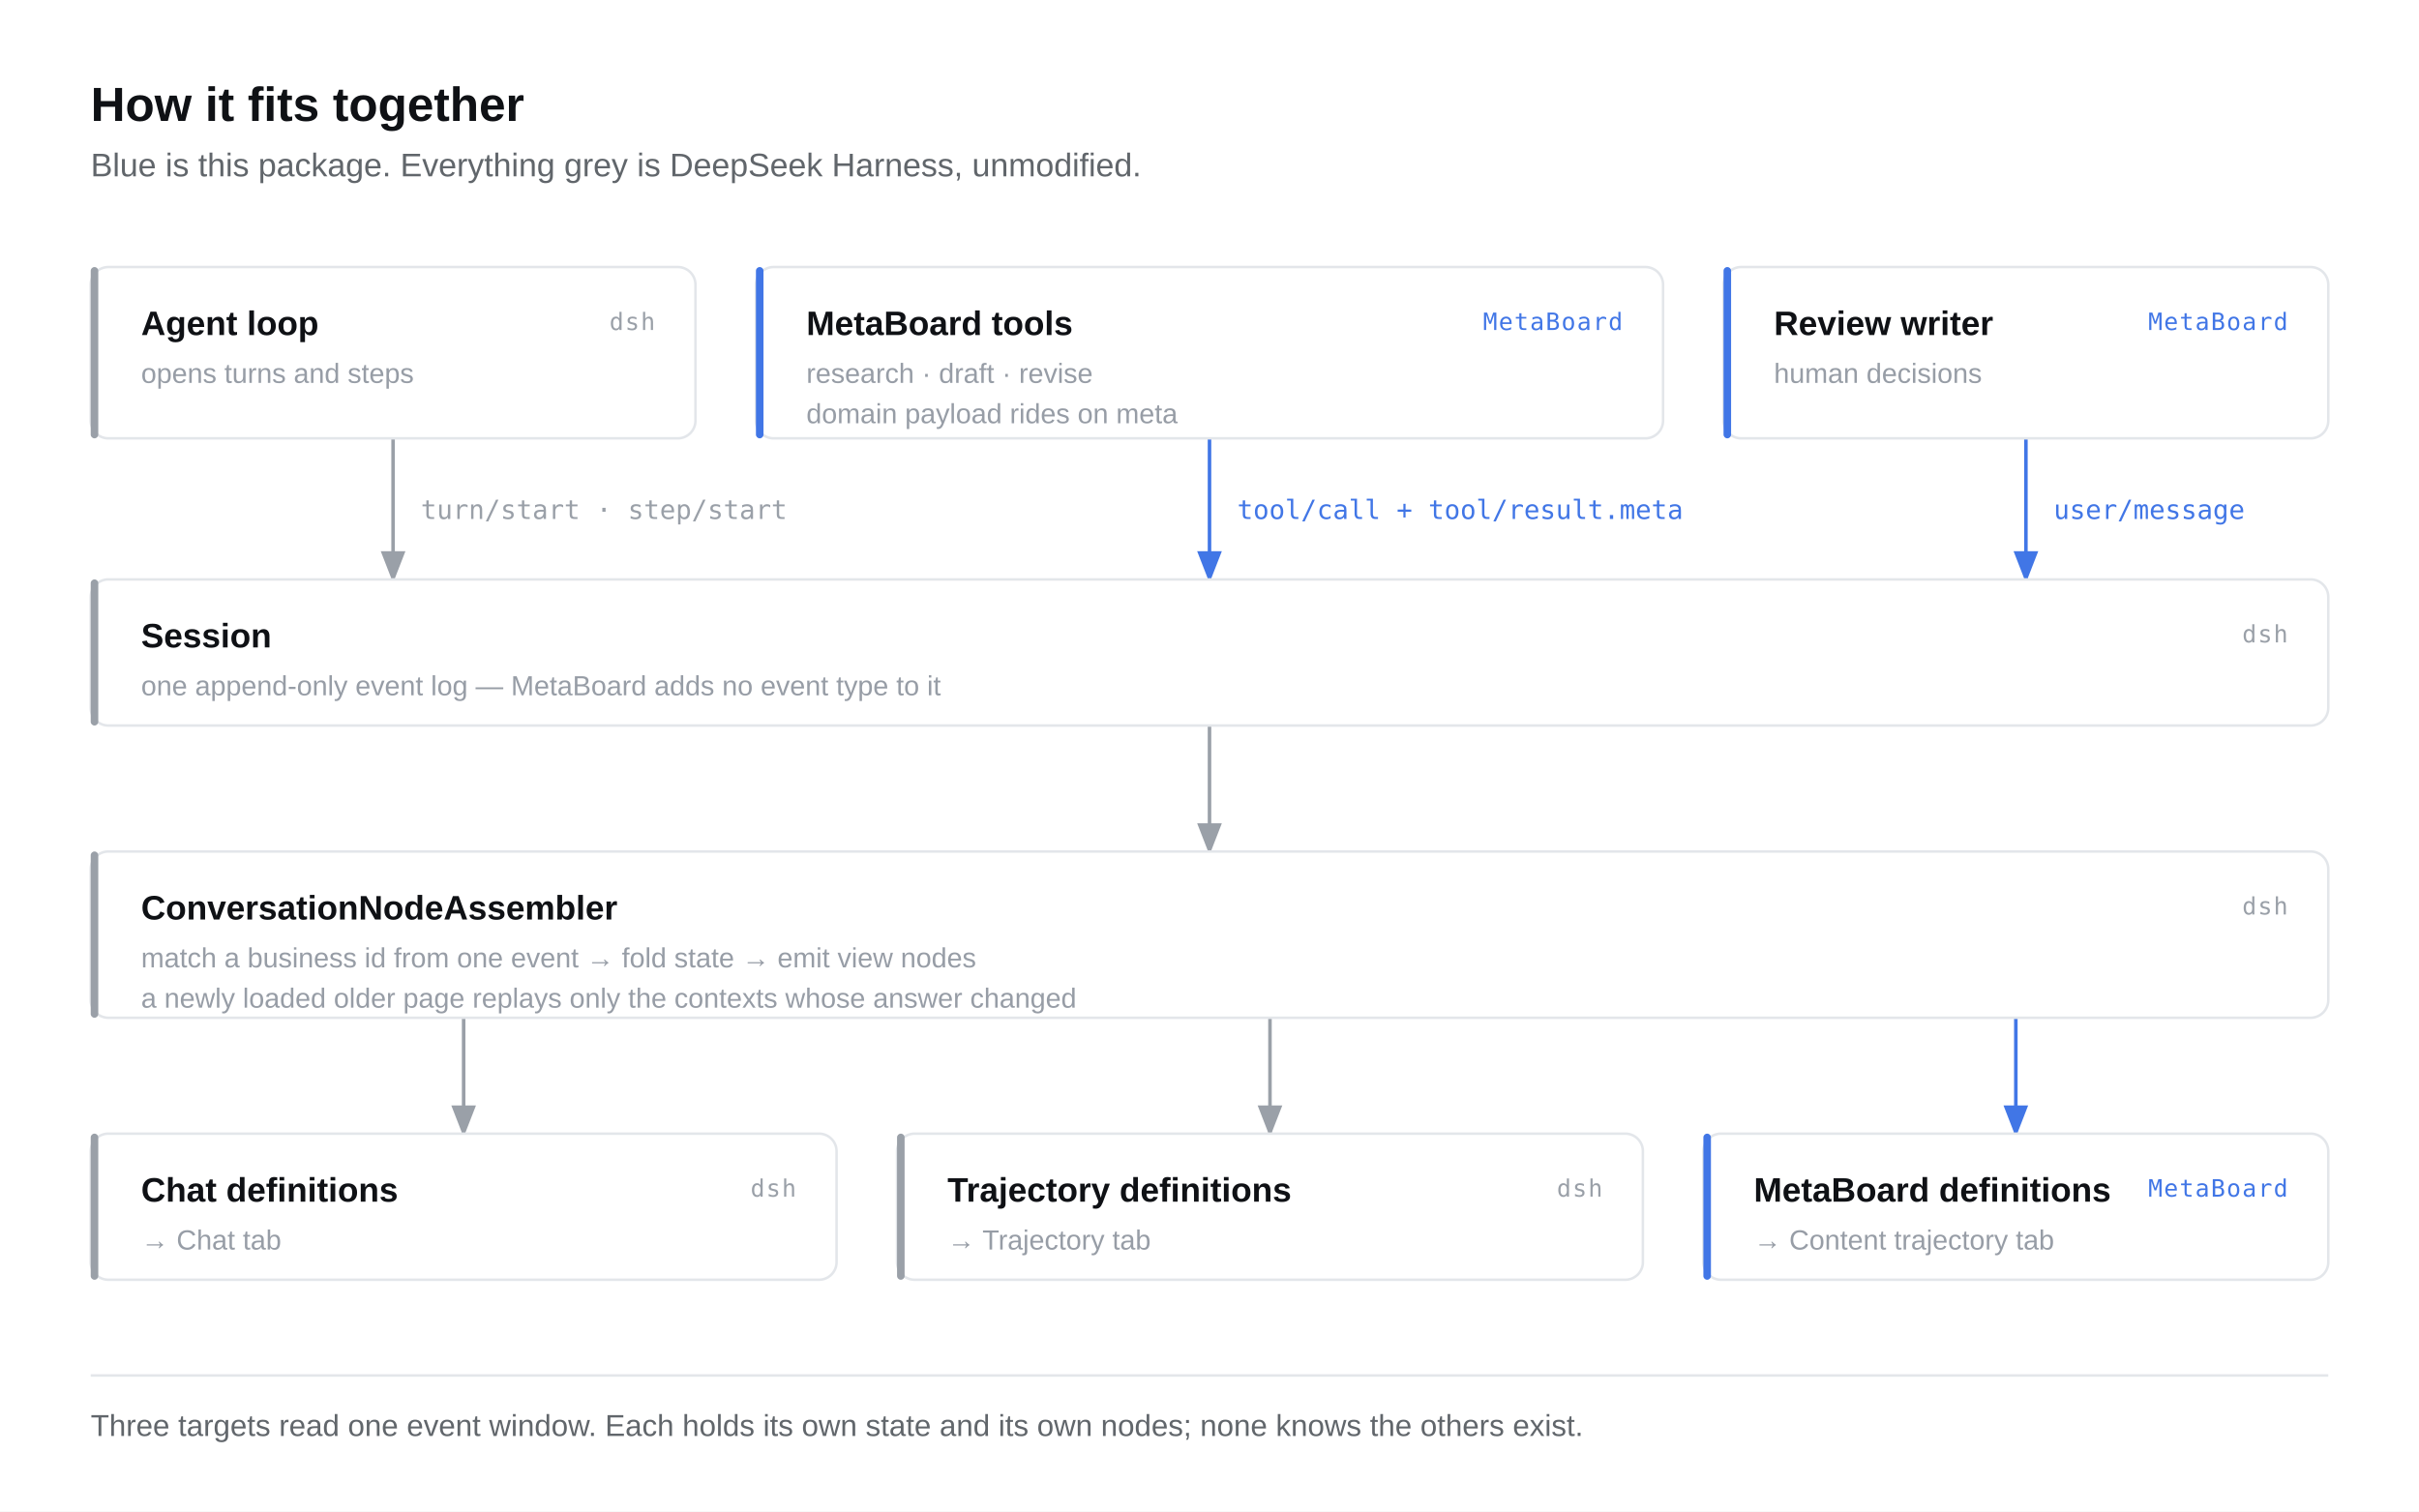
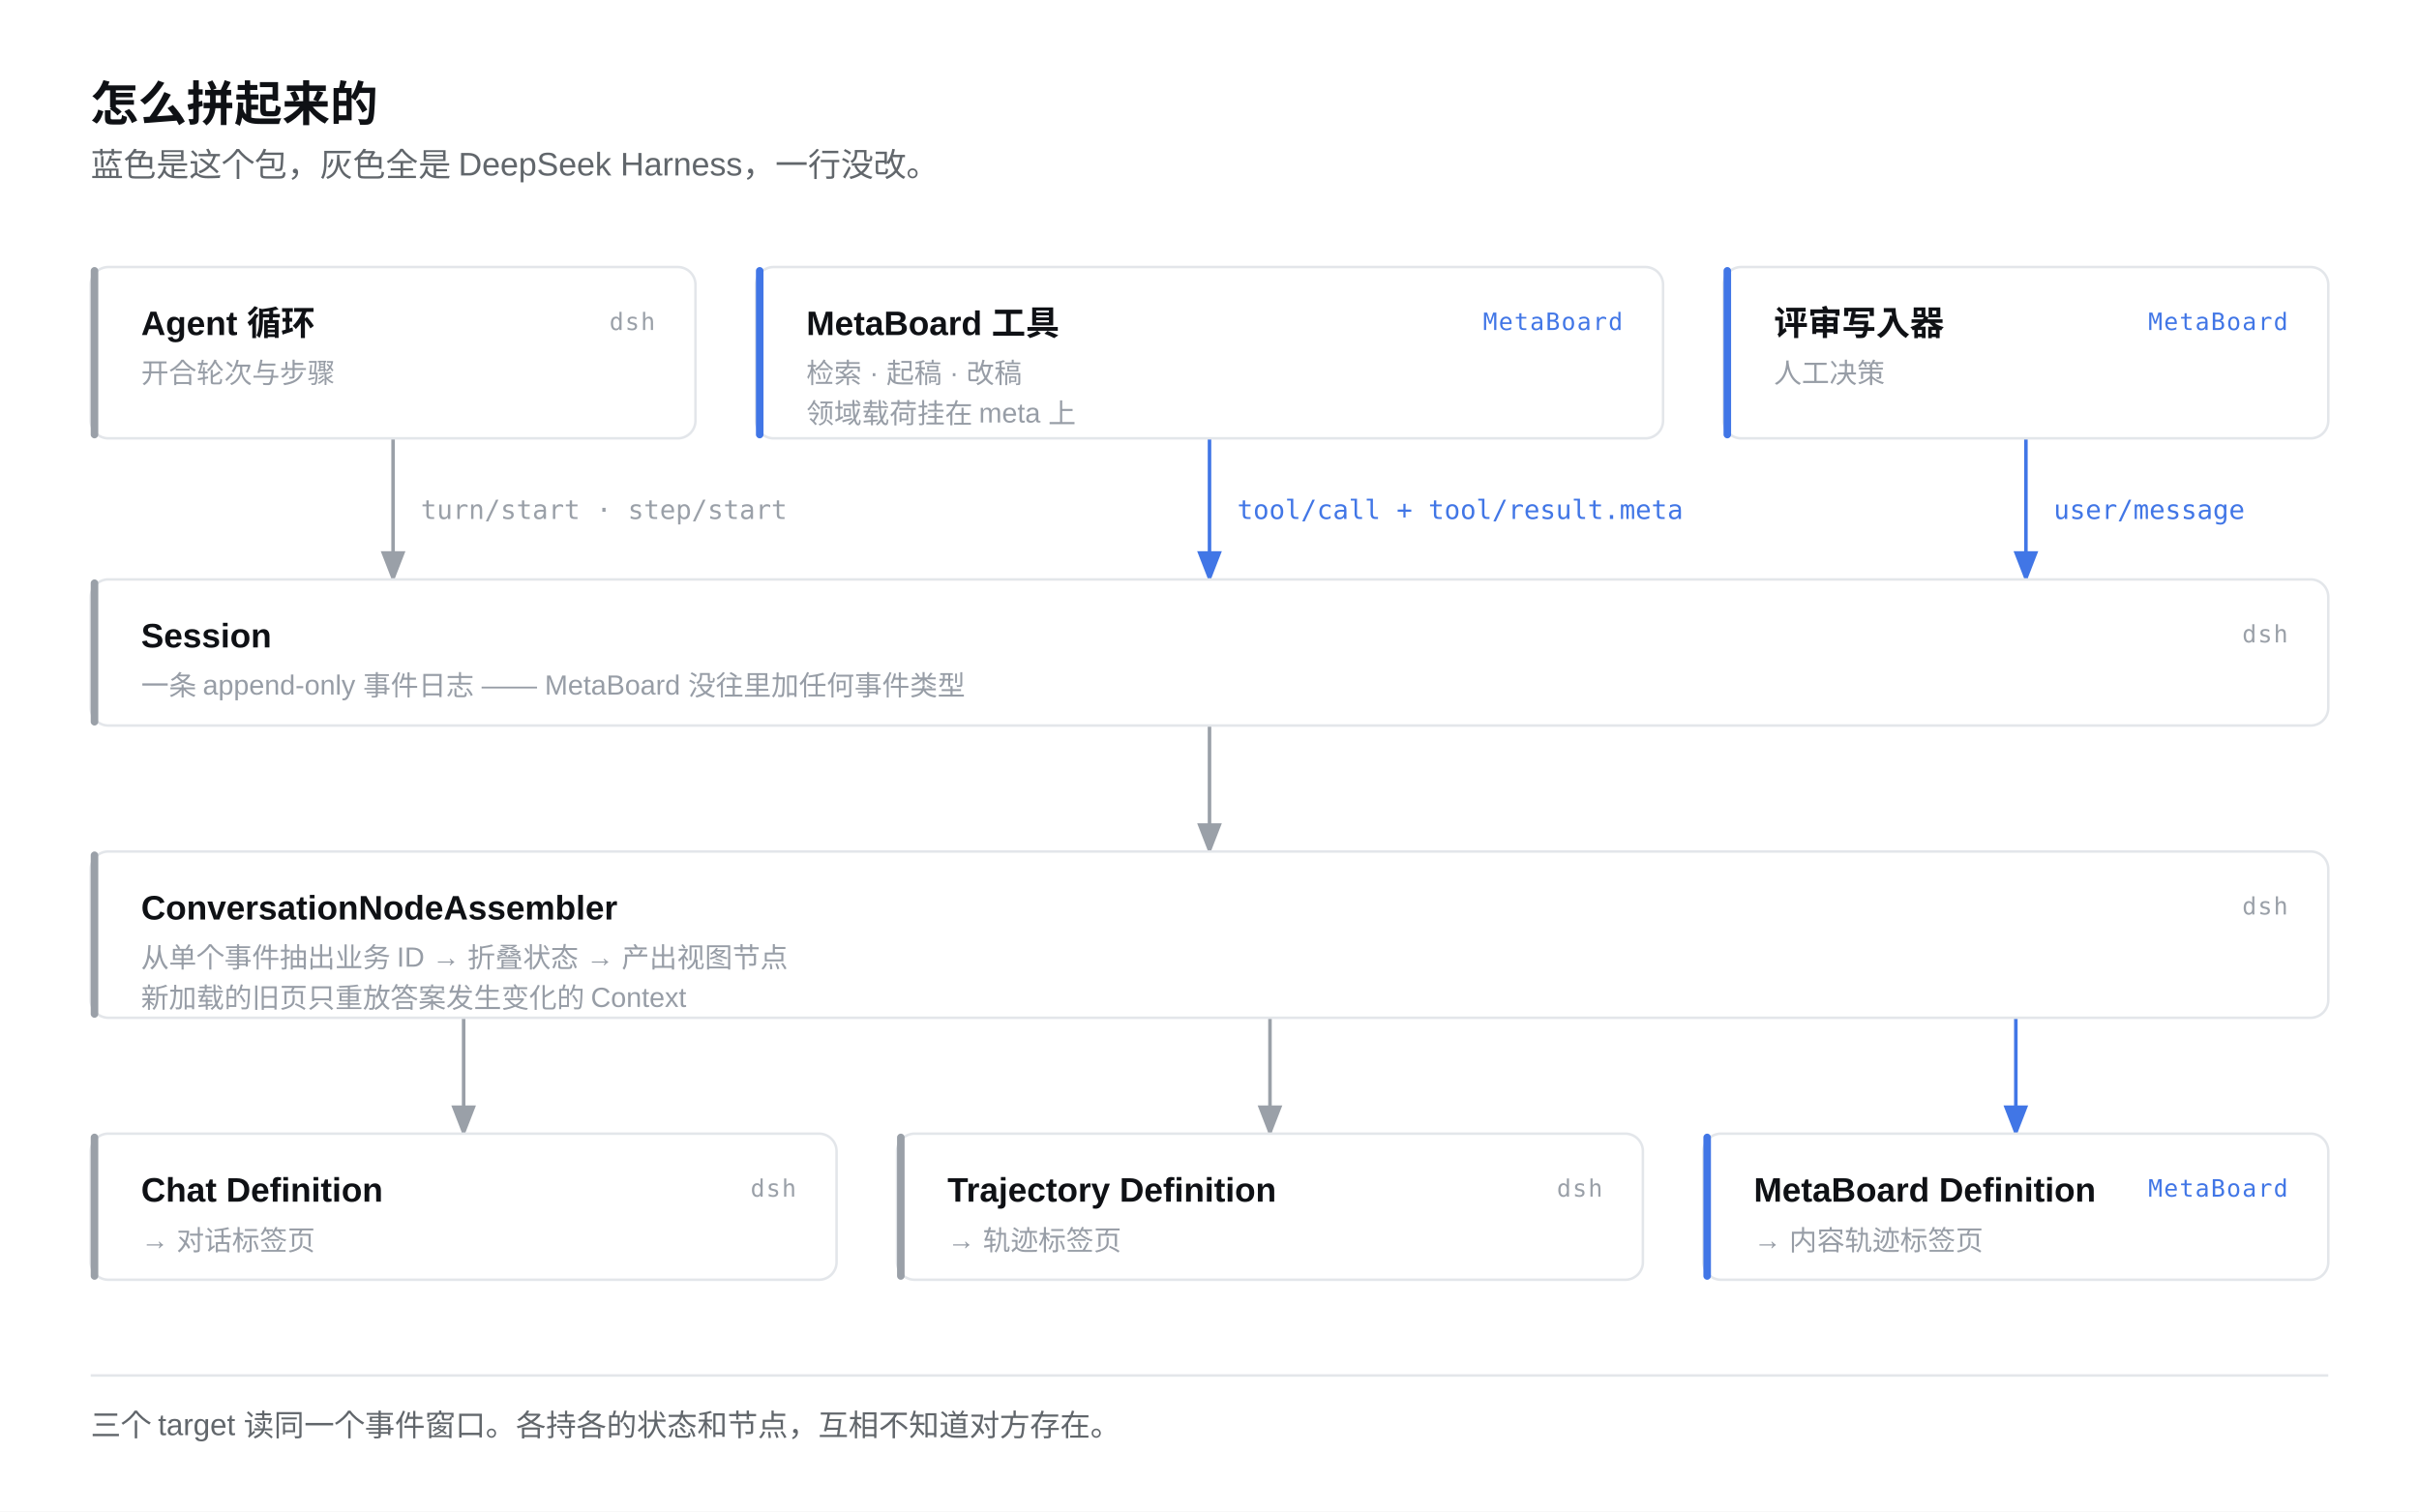
- <svg xmlns="http://www.w3.org/2000/svg" viewBox="0 0 960 600" width="960" height="600" role="img" aria-label="Architecture: MetaBoard tools and a review writer emit core session events; the shared conversation assembler feeds Chat, Trajectory and MetaBoard definitions, each rendering its own tab">
+ <svg xmlns="http://www.w3.org/2000/svg" viewBox="0 0 960 600" width="960" height="600" role="img" aria-label="架构：MetaBoard 的工具和评审写入器产生核心会话事件，共享的会话装配器供给 Chat、Trajectory、MetaBoard 三套 Definition，各自渲染自己的标签页">
  <defs>
    <marker id="ar-blue" markerWidth="9" markerHeight="7" refX="8" refY="3.5" orient="auto">
      <polygon points="0 0, 9 3.5, 0 7" fill="#4176E6" />
    </marker>
    <marker id="ar-grey" markerWidth="9" markerHeight="7" refX="8" refY="3.5" orient="auto">
      <polygon points="0 0, 9 3.5, 0 7" fill="#9AA0A8" />
    </marker>
  </defs>
  <style>text{font-family:-apple-system, BlinkMacSystemFont, 'Segoe UI', 'Helvetica Neue', 'PingFang SC', 'Microsoft YaHei', Arial, sans-serif} .m{font-family:'SF Mono', 'JetBrains Mono', 'Fira Code', Menlo, Consolas, 'PingFang SC', monospace}</style>
  <rect width="960" height="600" fill="#ffffff" />
-   <text x="36" y="48" font-size="19" font-weight="600" fill="#0F1115">How it fits together</text>
-   <text x="36" y="70" font-size="13" fill="#61666B">Blue is this package. Everything grey is DeepSeek Harness, unmodified.</text>
+   <text x="36" y="48" font-size="19" font-weight="600" fill="#0F1115">怎么拼起来的</text>
+   <text x="36" y="70" font-size="13" fill="#61666B">蓝色是这个包，灰色全是 DeepSeek Harness，一行没改。</text>
  <path d="M 156,174 V 230" fill="none" stroke="#9AA0A8" stroke-width="1.4" marker-end="url(#ar-grey)" />
  <text x="167" y="206" font-size="10.5" class="m" fill="#9AA0A8">turn/start · step/start</text>
  <path d="M 480,174 V 230" fill="none" stroke="#4176E6" stroke-width="1.4" marker-end="url(#ar-blue)" />
  <text x="491" y="206" font-size="10.5" class="m" fill="#4176E6">tool/call + tool/result.meta</text>
  <path d="M 804,174 V 230" fill="none" stroke="#4176E6" stroke-width="1.4" marker-end="url(#ar-blue)" />
  <text x="815" y="206" font-size="10.5" class="m" fill="#4176E6">user/message</text>
  <path d="M 480,288 V 338" fill="none" stroke="#9AA0A8" stroke-width="1.4" marker-end="url(#ar-grey)" />
  <path d="M 184,404 V 450" fill="none" stroke="#9AA0A8" stroke-width="1.4" marker-end="url(#ar-grey)" />
  <path d="M 504,404 V 450" fill="none" stroke="#9AA0A8" stroke-width="1.4" marker-end="url(#ar-grey)" />
  <path d="M 800,404 V 450" fill="none" stroke="#4176E6" stroke-width="1.4" marker-end="url(#ar-blue)" />
  <rect x="36" y="106" width="240" height="68" rx="7" fill="#ffffff" stroke="#E3E6EA" stroke-width="1" />
  <rect x="36" y="106" width="3" height="68" rx="1.5" fill="#9AA0A8" />
-   <text x="56" y="133" font-size="13.5" font-weight="600" fill="#0F1115">Agent loop</text>
+   <text x="56" y="133" font-size="13.5" font-weight="600" fill="#0F1115">Agent 循环</text>
  <text x="260" y="131" text-anchor="end" font-size="9.5" class="m" letter-spacing="0.5" fill="#9AA0A8">dsh</text>
-   <text x="56" y="152" font-size="11" fill="#979DA6">opens turns and steps</text>
+   <text x="56" y="152" font-size="11" fill="#979DA6">开合轮次与步骤</text>
  <rect x="300" y="106" width="360" height="68" rx="7" fill="#ffffff" stroke="#E3E6EA" stroke-width="1" />
  <rect x="300" y="106" width="3" height="68" rx="1.5" fill="#4176E6" />
-   <text x="320" y="133" font-size="13.5" font-weight="600" fill="#0F1115">MetaBoard tools</text>
+   <text x="320" y="133" font-size="13.5" font-weight="600" fill="#0F1115">MetaBoard 工具</text>
  <text x="644" y="131" text-anchor="end" font-size="9.5" class="m" letter-spacing="0.5" fill="#4176E6">MetaBoard</text>
-   <text x="320" y="152" font-size="11" fill="#979DA6">research · draft · revise</text>
-   <text x="320" y="168" font-size="11" fill="#979DA6">domain payload rides on meta</text>
+   <text x="320" y="152" font-size="11" fill="#979DA6">检索 · 起稿 · 改稿</text>
+   <text x="320" y="168" font-size="11" fill="#979DA6">领域载荷挂在 meta 上</text>
  <rect x="684" y="106" width="240" height="68" rx="7" fill="#ffffff" stroke="#E3E6EA" stroke-width="1" />
  <rect x="684" y="106" width="3" height="68" rx="1.5" fill="#4176E6" />
-   <text x="704" y="133" font-size="13.5" font-weight="600" fill="#0F1115">Review writer</text>
+   <text x="704" y="133" font-size="13.5" font-weight="600" fill="#0F1115">评审写入器</text>
  <text x="908" y="131" text-anchor="end" font-size="9.5" class="m" letter-spacing="0.5" fill="#4176E6">MetaBoard</text>
-   <text x="704" y="152" font-size="11" fill="#979DA6">human decisions</text>
+   <text x="704" y="152" font-size="11" fill="#979DA6">人工决策</text>
  <rect x="36" y="230" width="888" height="58" rx="7" fill="#ffffff" stroke="#E3E6EA" stroke-width="1" />
  <rect x="36" y="230" width="3" height="58" rx="1.5" fill="#9AA0A8" />
  <text x="56" y="257" font-size="13.5" font-weight="600" fill="#0F1115">Session</text>
  <text x="908" y="255" text-anchor="end" font-size="9.5" class="m" letter-spacing="0.5" fill="#9AA0A8">dsh</text>
-   <text x="56" y="276" font-size="11" fill="#979DA6">one append-only event log — MetaBoard adds no event type to it</text>
+   <text x="56" y="276" font-size="11" fill="#979DA6">一条 append-only 事件日志 —— MetaBoard 没往里加任何事件类型</text>
  <rect x="36" y="338" width="888" height="66" rx="7" fill="#ffffff" stroke="#E3E6EA" stroke-width="1" />
  <rect x="36" y="338" width="3" height="66" rx="1.5" fill="#9AA0A8" />
  <text x="56" y="365" font-size="13.5" font-weight="600" fill="#0F1115">ConversationNodeAssembler</text>
  <text x="908" y="363" text-anchor="end" font-size="9.5" class="m" letter-spacing="0.5" fill="#9AA0A8">dsh</text>
-   <text x="56" y="384" font-size="11" fill="#979DA6">match a business id from one event  →  fold state  →  emit view nodes</text>
-   <text x="56" y="400" font-size="11" fill="#979DA6">a newly loaded older page replays only the contexts whose answer changed</text>
+   <text x="56" y="384" font-size="11" fill="#979DA6">从单个事件抽出业务 ID  →  折叠状态  →  产出视图节点</text>
+   <text x="56" y="400" font-size="11" fill="#979DA6">新加载的旧页只重放答案发生变化的 Context</text>
  <rect x="36" y="450" width="296" height="58" rx="7" fill="#ffffff" stroke="#E3E6EA" stroke-width="1" />
  <rect x="36" y="450" width="3" height="58" rx="1.5" fill="#9AA0A8" />
-   <text x="56" y="477" font-size="13.5" font-weight="600" fill="#0F1115">Chat definitions</text>
+   <text x="56" y="477" font-size="13.5" font-weight="600" fill="#0F1115">Chat Definition</text>
  <text x="316" y="475" text-anchor="end" font-size="9.5" class="m" letter-spacing="0.5" fill="#9AA0A8">dsh</text>
-   <text x="56" y="496" font-size="11" fill="#979DA6">→ Chat tab</text>
+   <text x="56" y="496" font-size="11" fill="#979DA6">→ 对话标签页</text>
  <rect x="356" y="450" width="296" height="58" rx="7" fill="#ffffff" stroke="#E3E6EA" stroke-width="1" />
  <rect x="356" y="450" width="3" height="58" rx="1.5" fill="#9AA0A8" />
-   <text x="376" y="477" font-size="13.5" font-weight="600" fill="#0F1115">Trajectory definitions</text>
+   <text x="376" y="477" font-size="13.5" font-weight="600" fill="#0F1115">Trajectory Definition</text>
  <text x="636" y="475" text-anchor="end" font-size="9.5" class="m" letter-spacing="0.5" fill="#9AA0A8">dsh</text>
-   <text x="376" y="496" font-size="11" fill="#979DA6">→ Trajectory tab</text>
+   <text x="376" y="496" font-size="11" fill="#979DA6">→ 轨迹标签页</text>
  <rect x="676" y="450" width="248" height="58" rx="7" fill="#ffffff" stroke="#E3E6EA" stroke-width="1" />
  <rect x="676" y="450" width="3" height="58" rx="1.5" fill="#4176E6" />
-   <text x="696" y="477" font-size="13.5" font-weight="600" fill="#0F1115">MetaBoard definitions</text>
+   <text x="696" y="477" font-size="13.5" font-weight="600" fill="#0F1115">MetaBoard Definition</text>
  <text x="908" y="475" text-anchor="end" font-size="9.5" class="m" letter-spacing="0.5" fill="#4176E6">MetaBoard</text>
-   <text x="696" y="496" font-size="11" fill="#979DA6">→ Content trajectory tab</text>
+   <text x="696" y="496" font-size="11" fill="#979DA6">→ 内容轨迹标签页</text>
  <line x1="36" y1="546" x2="924" y2="546" stroke="#E3E6EA" stroke-width="1" />
-   <text x="36" y="570" font-size="12" fill="#61666B">Three targets read one event window. Each holds its own state and its own nodes; none knows the others exist.</text>
+   <text x="36" y="570" font-size="12" fill="#61666B">三个 target 读同一个事件窗口。各持各的状态和节点，互相不知道对方存在。</text>
</svg>
